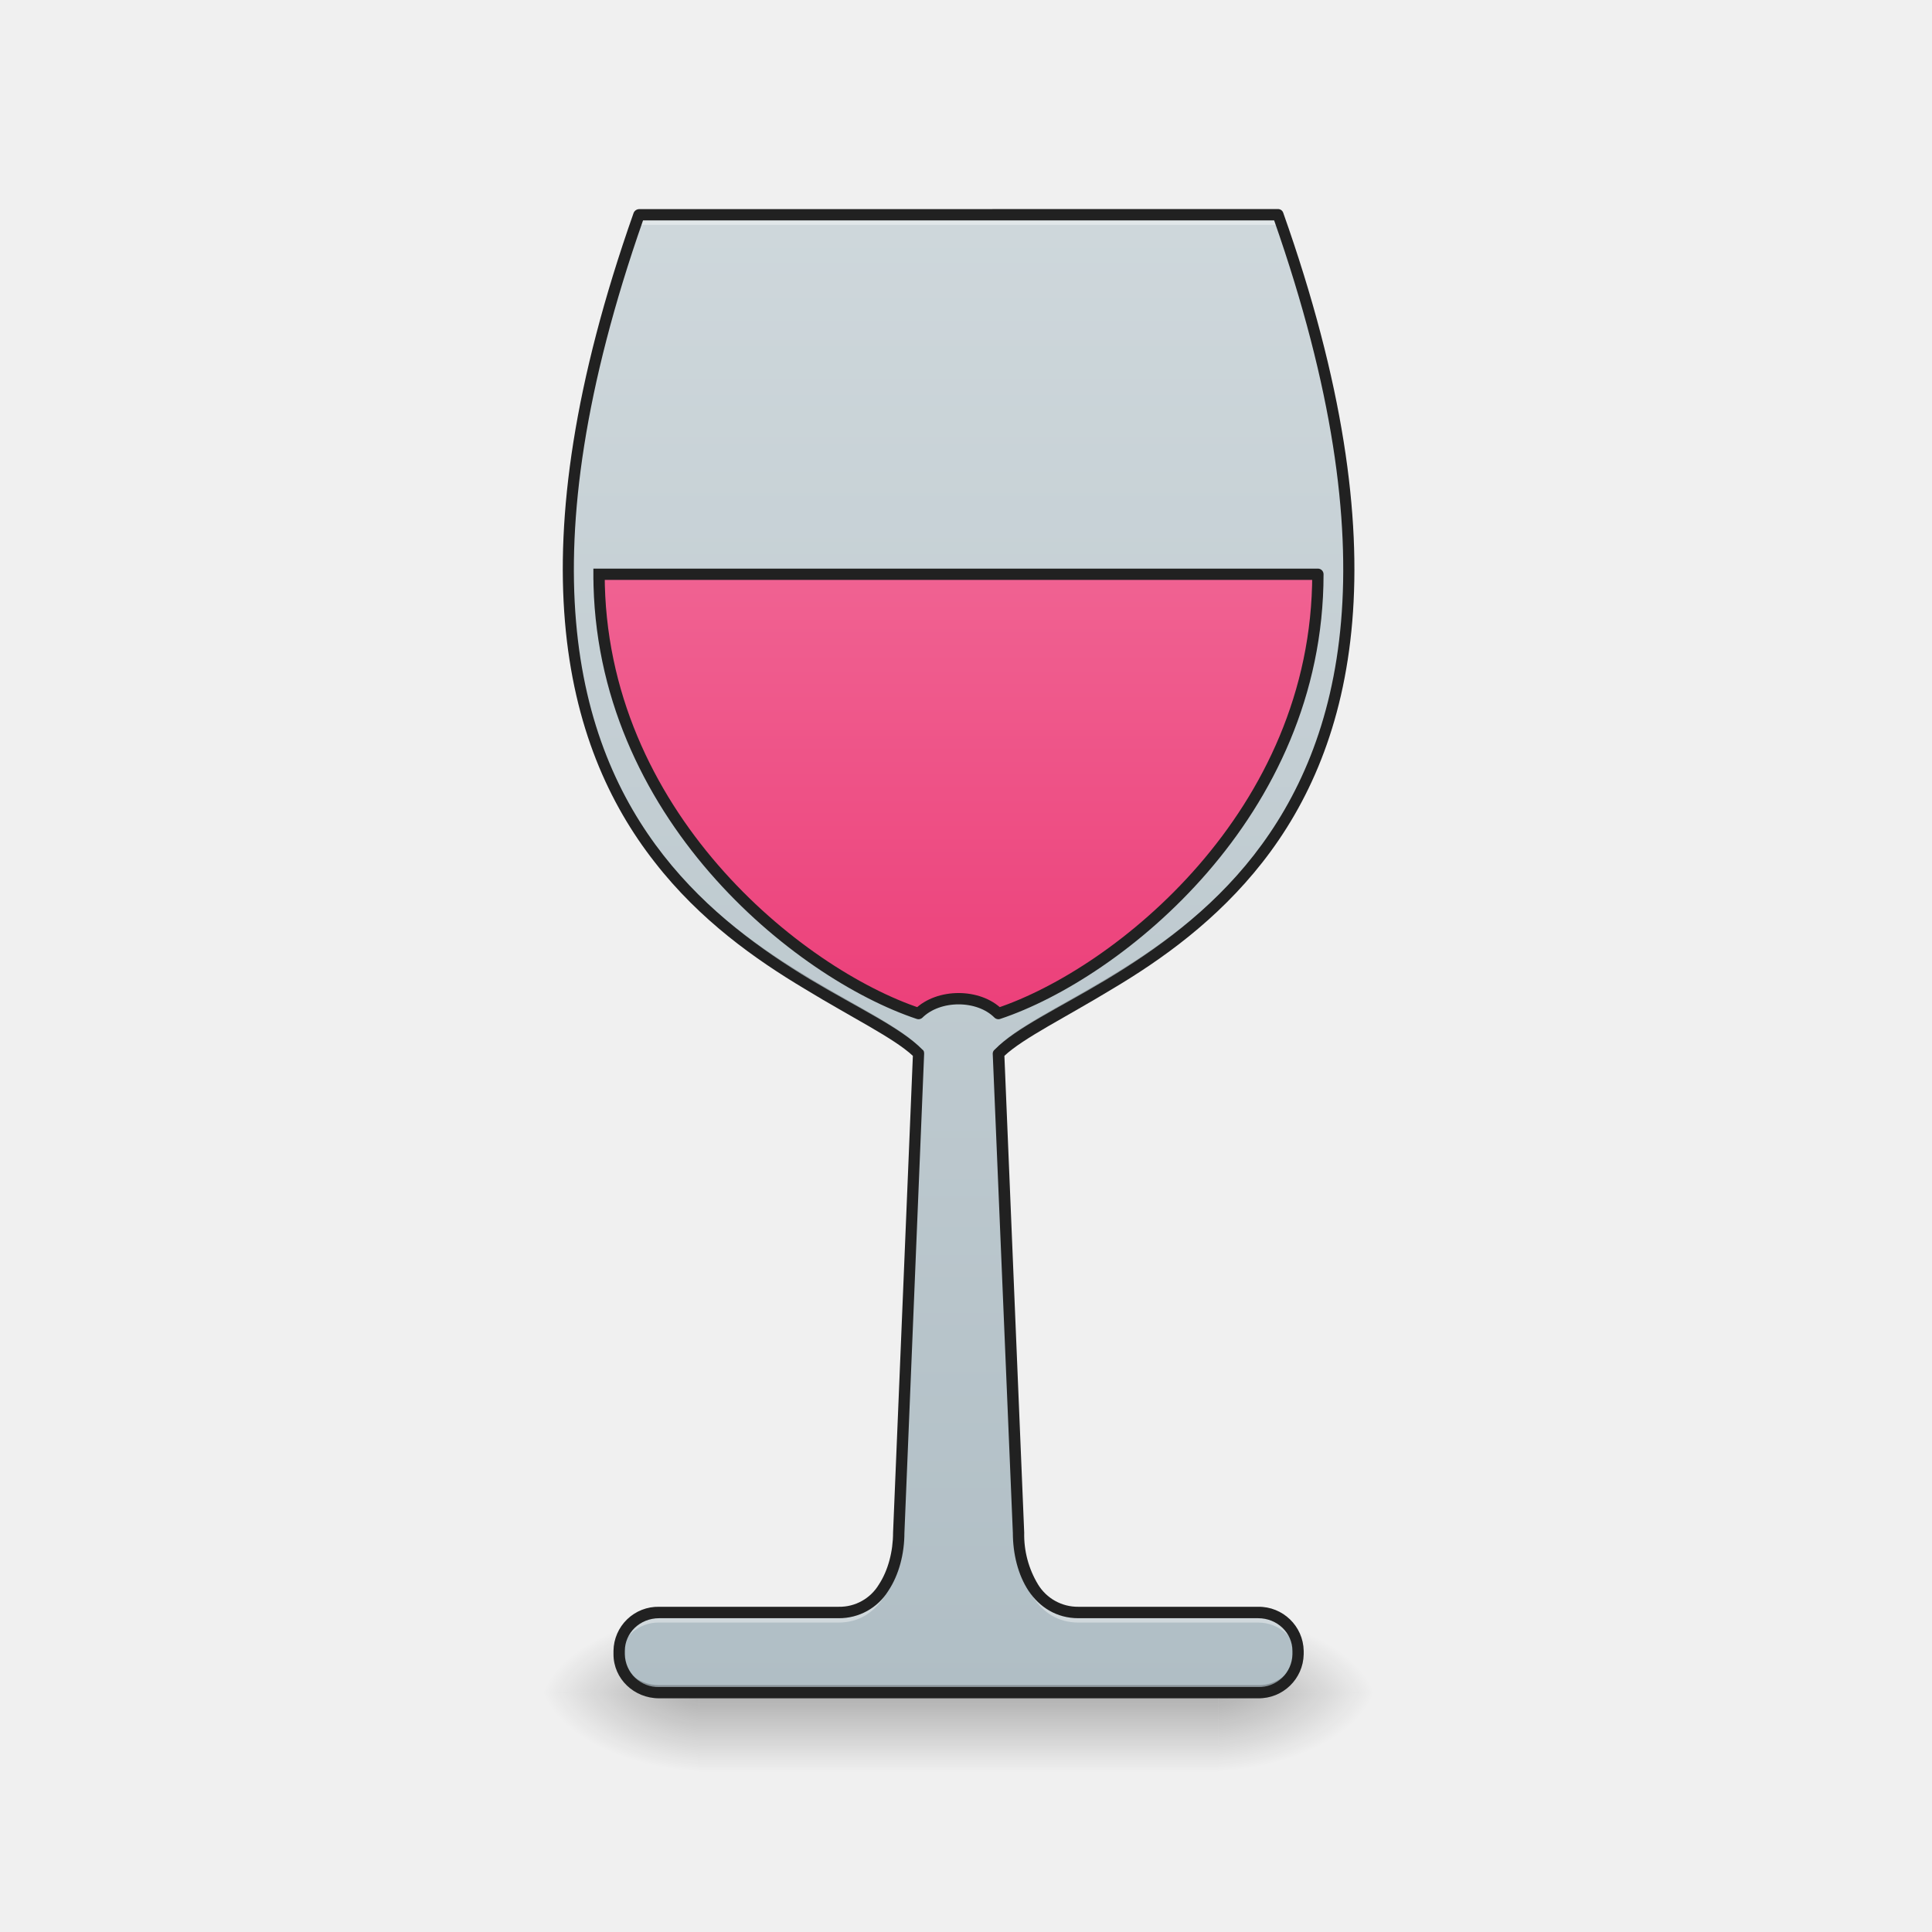
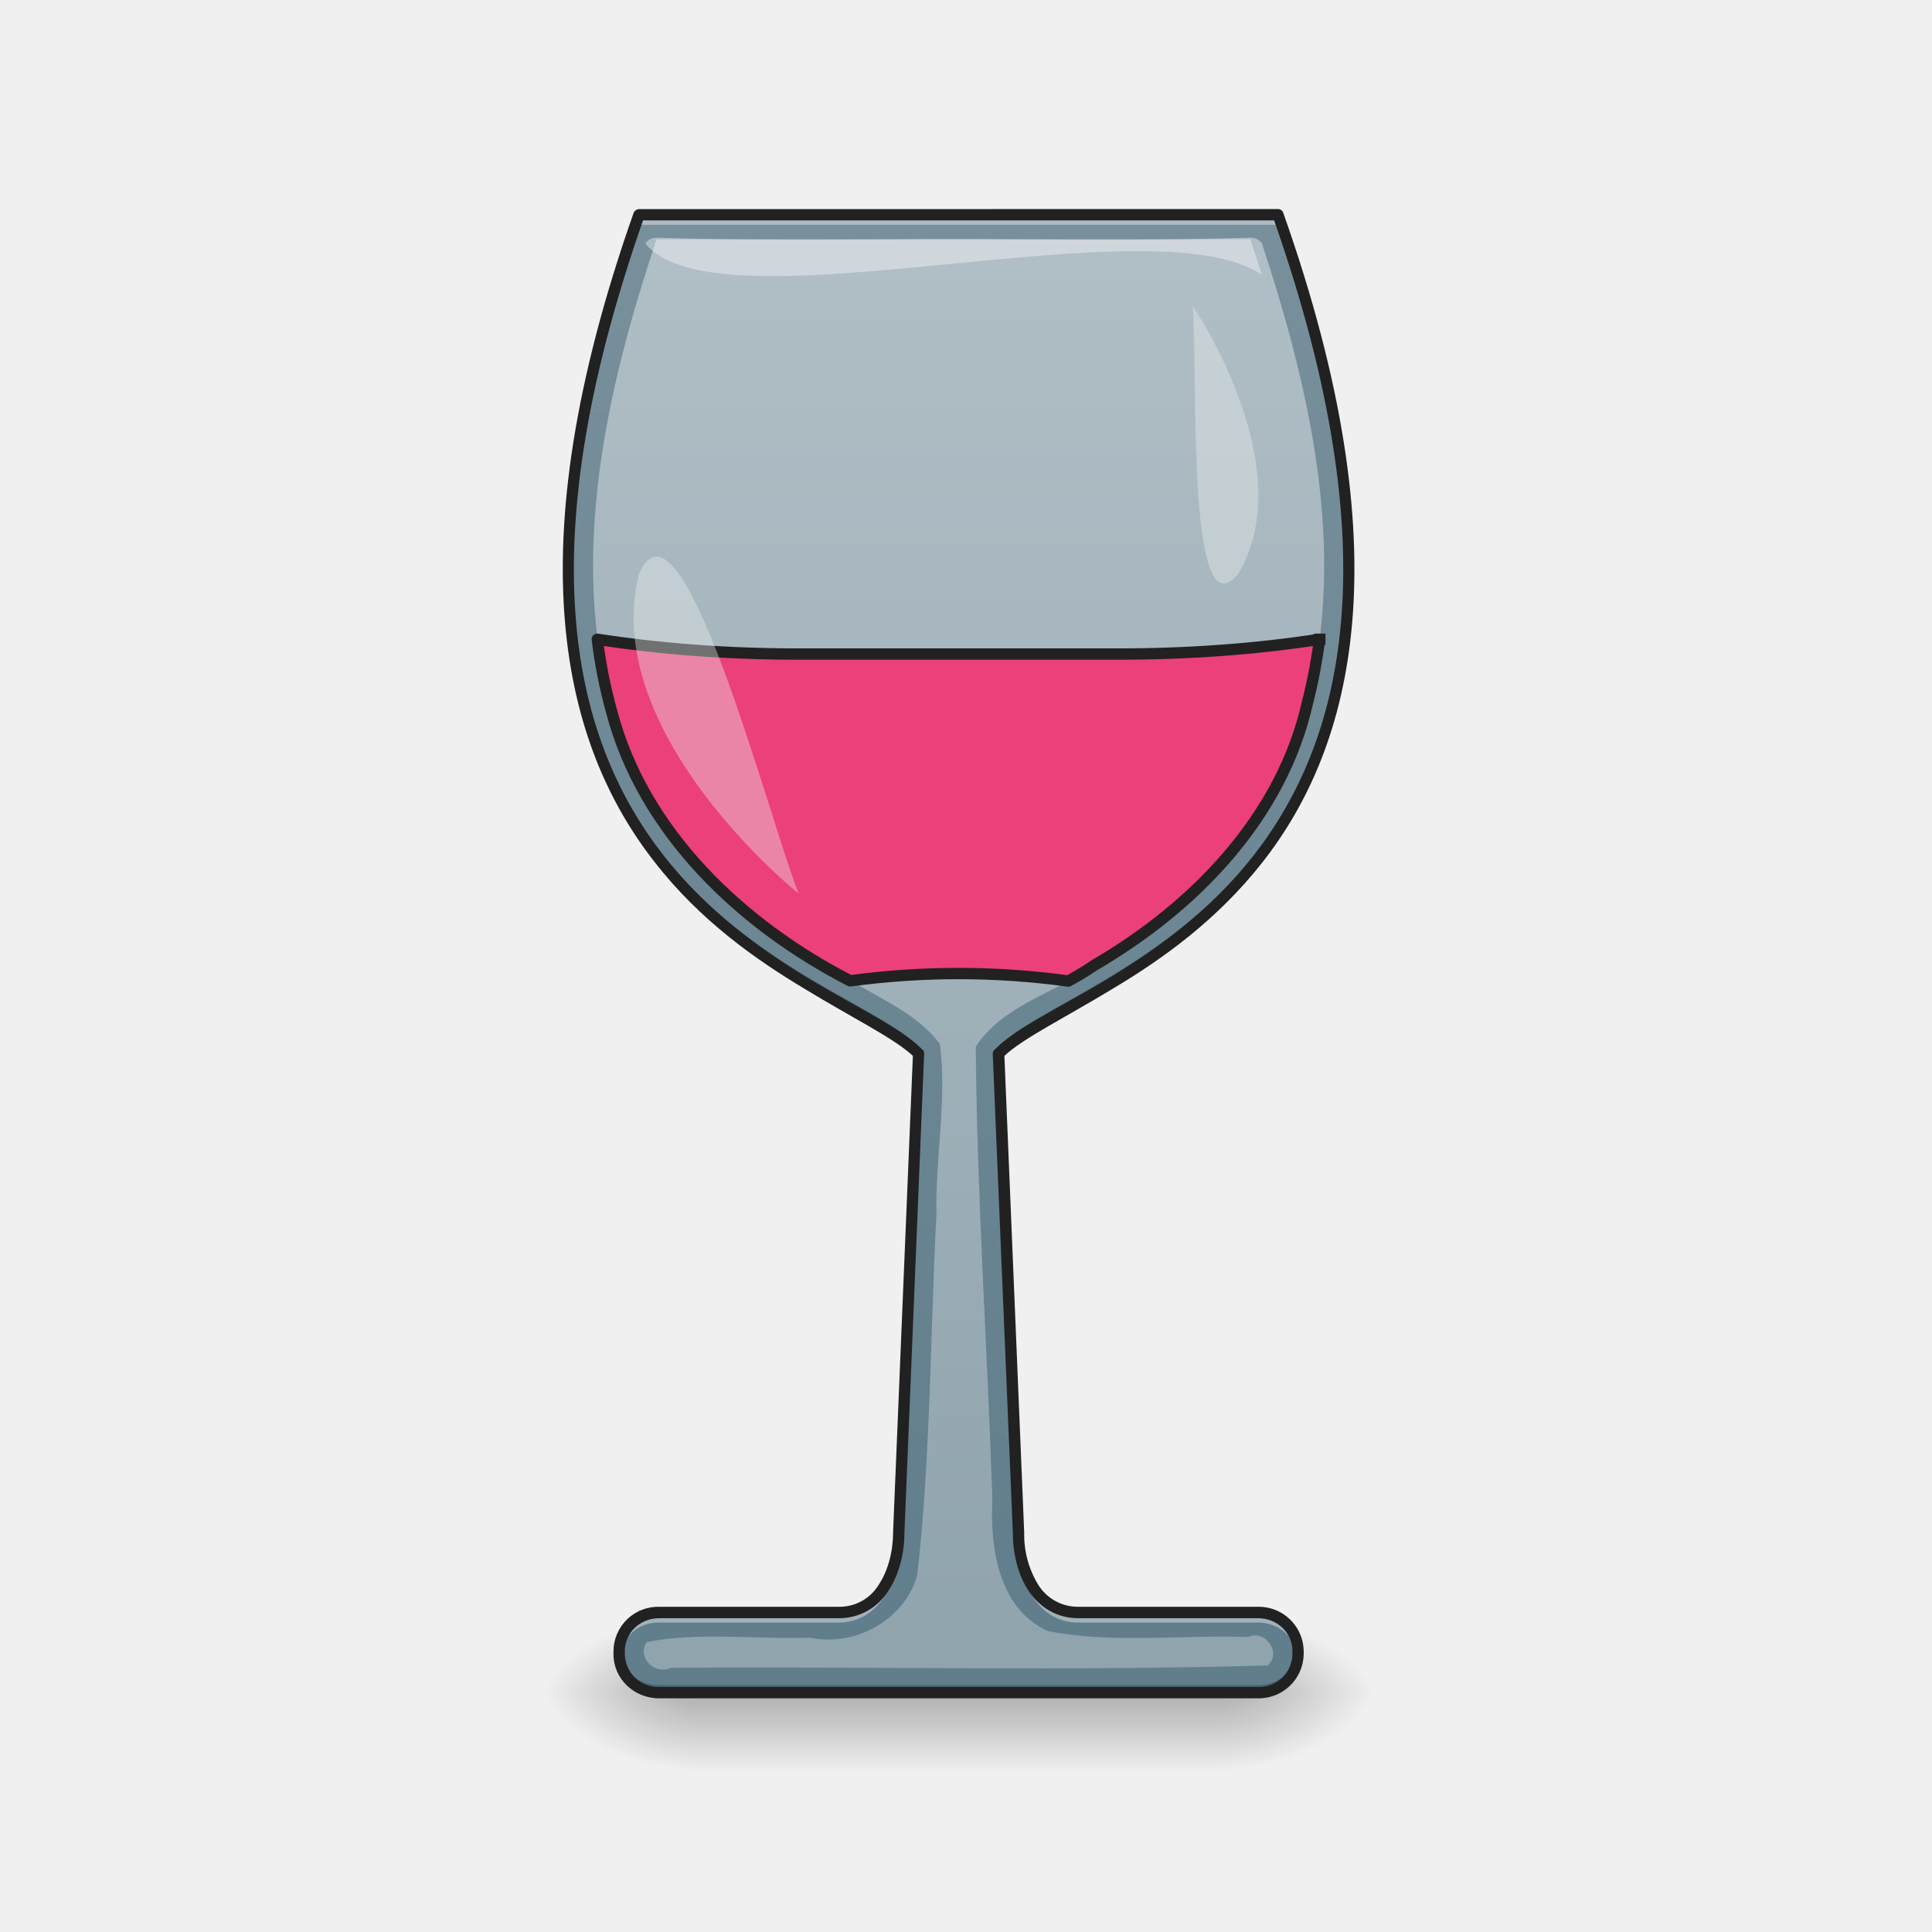
<svg xmlns="http://www.w3.org/2000/svg" width="32" height="32" viewBox="0 0 24 24">
  <defs>
    <linearGradient id="a" gradientUnits="userSpaceOnUse" x1="254" y1="233.5" x2="254" y2="254.667" gradientTransform="matrix(.04688 0 0 .04688 0 10.08)">
      <stop offset="0" stop-opacity=".275" />
      <stop offset="1" stop-opacity="0" />
    </linearGradient>
    <radialGradient id="b" gradientUnits="userSpaceOnUse" cx="450.909" cy="189.579" fx="450.909" fy="189.579" r="21.167" gradientTransform="matrix(0 -.0586 -.10548 0 34.88 47.696)">
      <stop offset="0" stop-opacity=".314" />
      <stop offset=".222" stop-opacity=".275" />
      <stop offset="1" stop-opacity="0" />
    </radialGradient>
    <radialGradient id="c" gradientUnits="userSpaceOnUse" cx="450.909" cy="189.579" fx="450.909" fy="189.579" r="21.167" gradientTransform="matrix(0 .0586 .10548 0 -11.066 -5.646)">
      <stop offset="0" stop-opacity=".314" />
      <stop offset=".222" stop-opacity=".275" />
      <stop offset="1" stop-opacity="0" />
    </radialGradient>
    <radialGradient id="d" gradientUnits="userSpaceOnUse" cx="450.909" cy="189.579" fx="450.909" fy="189.579" r="21.167" gradientTransform="matrix(0 -.0586 .10548 0 -11.066 47.696)">
      <stop offset="0" stop-opacity=".314" />
      <stop offset=".222" stop-opacity=".275" />
      <stop offset="1" stop-opacity="0" />
    </radialGradient>
    <radialGradient id="e" gradientUnits="userSpaceOnUse" cx="450.909" cy="189.579" fx="450.909" fy="189.579" r="21.167" gradientTransform="matrix(0 .0586 -.10548 0 34.88 -5.646)">
      <stop offset="0" stop-opacity=".314" />
      <stop offset=".222" stop-opacity=".275" />
      <stop offset="1" stop-opacity="0" />
    </radialGradient>
-     <linearGradient id="f" gradientUnits="userSpaceOnUse" x1="254" y1="233.5" x2="254" y2="-168.667" gradientTransform="matrix(.04688 0 0 .04688 0 10.08)">
-       <stop offset="0" stop-color="#b0bec5" />
-       <stop offset="1" stop-color="#cfd8dc" />
+     <linearGradient id="f" gradientUnits="userSpaceOnUse" x1="960" y1="1715.118" x2="960" y2="215.118" gradientTransform="matrix(.0124 0 0 .0124 0 0)">
+       <stop offset="0" stop-color="#607d8b" />
+       <stop offset="1" stop-color="#78909c" />
    </linearGradient>
-     <linearGradient id="g" gradientUnits="userSpaceOnUse" x1="960" y1="975.118" x2="960" y2="535.118" gradientTransform="matrix(.26458 0 0 .26458 0 -204.416)">
-       <stop offset="0" stop-color="#ec407a" />
-       <stop offset="1" stop-color="#f06292" />
+     <linearGradient id="g" gradientUnits="userSpaceOnUse" x1="254" y1="222.917" x2="254" y2="-147.5" gradientTransform="matrix(.04688 0 0 .04688 0 10.08)">
+       <stop offset="0" stop-color="#90a4ae" />
+       <stop offset="1" stop-color="#b0bec5" />
    </linearGradient>
  </defs>
  <path d="M8.684 21.027h6.449v.993h-6.45zm0 0" fill="url(#a)" />
  <path d="M15.133 21.027h1.984v-.996h-1.984zm0 0" fill="url(#b)" />
  <path d="M8.684 21.027H6.699v.993h1.985zm0 0" fill="url(#c)" />
  <path d="M8.684 21.027H6.699v-.996h1.985zm0 0" fill="url(#d)" />
  <path d="M15.133 21.027h1.984v.993h-1.984zm0 0" fill="url(#e)" />
  <path d="M7.938 2.668c-2.977 8.434 2.48 9.426 3.472 10.418l-.246 5.953c0 .496-.25.992-.746.992h-2.23a.485.485 0 0 0-.497.477v.043c0 .262.22.476.497.476h7.44a.488.488 0 0 0 .497-.476v-.043a.488.488 0 0 0-.496-.477h-2.234c-.497 0-.743-.496-.743-.992l-.25-5.953c.993-.992 6.45-1.984 3.473-10.418zm0 0" fill="url(#f)" />
-   <path d="M158.735-62.848c0 63.494 52.911 105.823 84.658 116.406 5.333-5.25 15.916-5.25 21.165 0C296.305 42.975 349.217.646 349.217-62.848zm0 0" transform="matrix(.04688 0 0 .04688 0 10.08)" fill="url(#g)" stroke-width="3" stroke-linecap="square" stroke-linejoin="round" stroke="#212121" />
  <path d="M7.938 2.668c-.637 1.805-.887 3.27-.88 4.465.008-1.172.266-2.598.88-4.34h7.937c.617 1.742.871 3.168.879 4.34.012-1.196-.242-2.66-.879-4.465zm3.468 10.539l-.242 5.832c0 .496-.25.992-.746.992h-2.23a.485.485 0 0 0-.497.477V20.59a.49.49 0 0 1 .497-.434h2.23c.496 0 .746-.496.746-.992l.246-5.953-.004-.004zm1.004 0c-.004 0-.004.004-.008.004l.25 5.953c0 .496.246.992.743.992h2.234c.262 0 .473.192.492.434.004-.012.004-.024.004-.04v-.042a.488.488 0 0 0-.496-.477h-2.234c-.497 0-.743-.496-.743-.992zm0 0" fill="#fff" fill-opacity=".392" />
  <path d="M7.059 7.027c-.024 4.48 3.554 5.27 4.347 6.055l.004-.086c-.781-.781-4.324-1.562-4.351-5.969zm9.695 0c-.024 4.407-3.57 5.188-4.352 5.97l.004.085c.793-.785 4.371-1.574 4.348-6.055zM7.69 20.484v.067c0 .262.22.476.497.476h7.44a.488.488 0 0 0 .497-.476v-.043-.024a.489.489 0 0 1-.496.45H8.188c-.27 0-.485-.2-.497-.45zm0 0" fill-opacity=".235" />
  <path d="M7.938 2.598a.076.076 0 0 0-.067.047C6.38 6.875 7 9.265 8.133 10.71c.562.723 1.254 1.21 1.863 1.574.59.36 1.106.61 1.344.832l-.246 5.922c0 .238-.063.473-.176.645a.57.57 0 0 1-.5.277h-2.23a.555.555 0 0 0-.567.547v.043c0 .304.254.547.566.547h7.442a.558.558 0 0 0 .566-.547v-.043a.558.558 0 0 0-.566-.547h-2.234a.579.579 0 0 1-.5-.277 1.194 1.194 0 0 1-.172-.645l-.246-5.922c.238-.222.75-.472 1.343-.832.61-.363 1.297-.851 1.864-1.574 1.132-1.445 1.754-3.836.257-8.066a.068.068 0 0 0-.066-.047zm.05.14h7.84c1.461 4.176.84 6.485-.254 7.887-.55.703-1.226 1.18-1.828 1.543-.601.36-1.125.602-1.39.871a.063.063 0 0 0-.024.05l.25 5.954v-.004c0 .262.063.523.195.723.137.203.348.34.618.34h2.234c.238 0 .426.183.426.406v.043a.415.415 0 0 1-.426.406H8.188a.415.415 0 0 1-.426-.406v-.043c0-.223.187-.406.426-.406h2.23a.719.719 0 0 0 .617-.34c.133-.2.2-.461.2-.723v.004l.245-5.953c0-.02-.003-.04-.02-.05-.265-.27-.792-.513-1.394-.872-.601-.363-1.273-.84-1.824-1.543-1.097-1.402-1.715-3.71-.254-7.887zm0 0" fill="#212121" />
+   <path d="M15.508 2.953c-1.473.047-2.95.008-4.426.02H8.156c-.625 1.87-1.086 3.914-.558 5.863.398 1.523 1.644 2.684 3.02 3.375.37.219.796.406 1.058.758.09.707-.059 1.406-.043 2.11-.078 1.495-.07 3-.238 4.487-.157.563-.778.895-1.336.778-.668.023-1.371-.074-2.024.054-.133.188.102.415.297.32 2.469-.019 4.95.044 7.418-.03.176-.157-.035-.454-.246-.352-.828-.031-1.672.086-2.488-.074-.61-.278-.72-1.032-.688-1.63-.062-1.874-.191-3.753-.207-5.628.336-.52.988-.668 1.473-1.012 1.234-.719 2.332-1.836 2.652-3.277.484-1.895.027-3.875-.57-5.692-.035-.054-.106-.078-.168-.07zm0 0" fill="url(#g)" />
+   <path d="M16.394 7.941c-.78.121-1.625.184-2.503.184H9.92c-.878 0-1.718-.063-2.5-.184.036.301.095.598.177.895.394 1.504 1.613 2.652 2.964 3.348a10.038 10.038 0 0 1 2.711.003c.11-.062.22-.125.32-.195 1.235-.719 2.333-1.836 2.653-3.277.066-.254.113-.516.148-.774zm0 0" fill="#ec407a" stroke-width=".141" stroke-linecap="square" stroke-linejoin="round" stroke="#212121" />
+   <path d="M9.922 11.102s-2.48-1.985-1.985-3.97c.524-1.218 1.61 3.032 1.985 3.97zm0 0" fill="#eceff1" fill-opacity=".392" />
+   <path d="M8.156 2.953h.024c1.472.047 2.953.008 4.425.02h2.926c.051.148.098.293.145.441-1.36-.926-6.762.73-7.66-.39a.167.167 0 0 1 .14-.07zm0 0" fill="#fff" fill-opacity=".392" />
+   <path d="M14.816 3.8s1.364 1.993.563 3.333c-.649.777-.496-2.567-.563-3.332zm0 0" fill="#eceff1" fill-opacity=".392" />
</svg>
